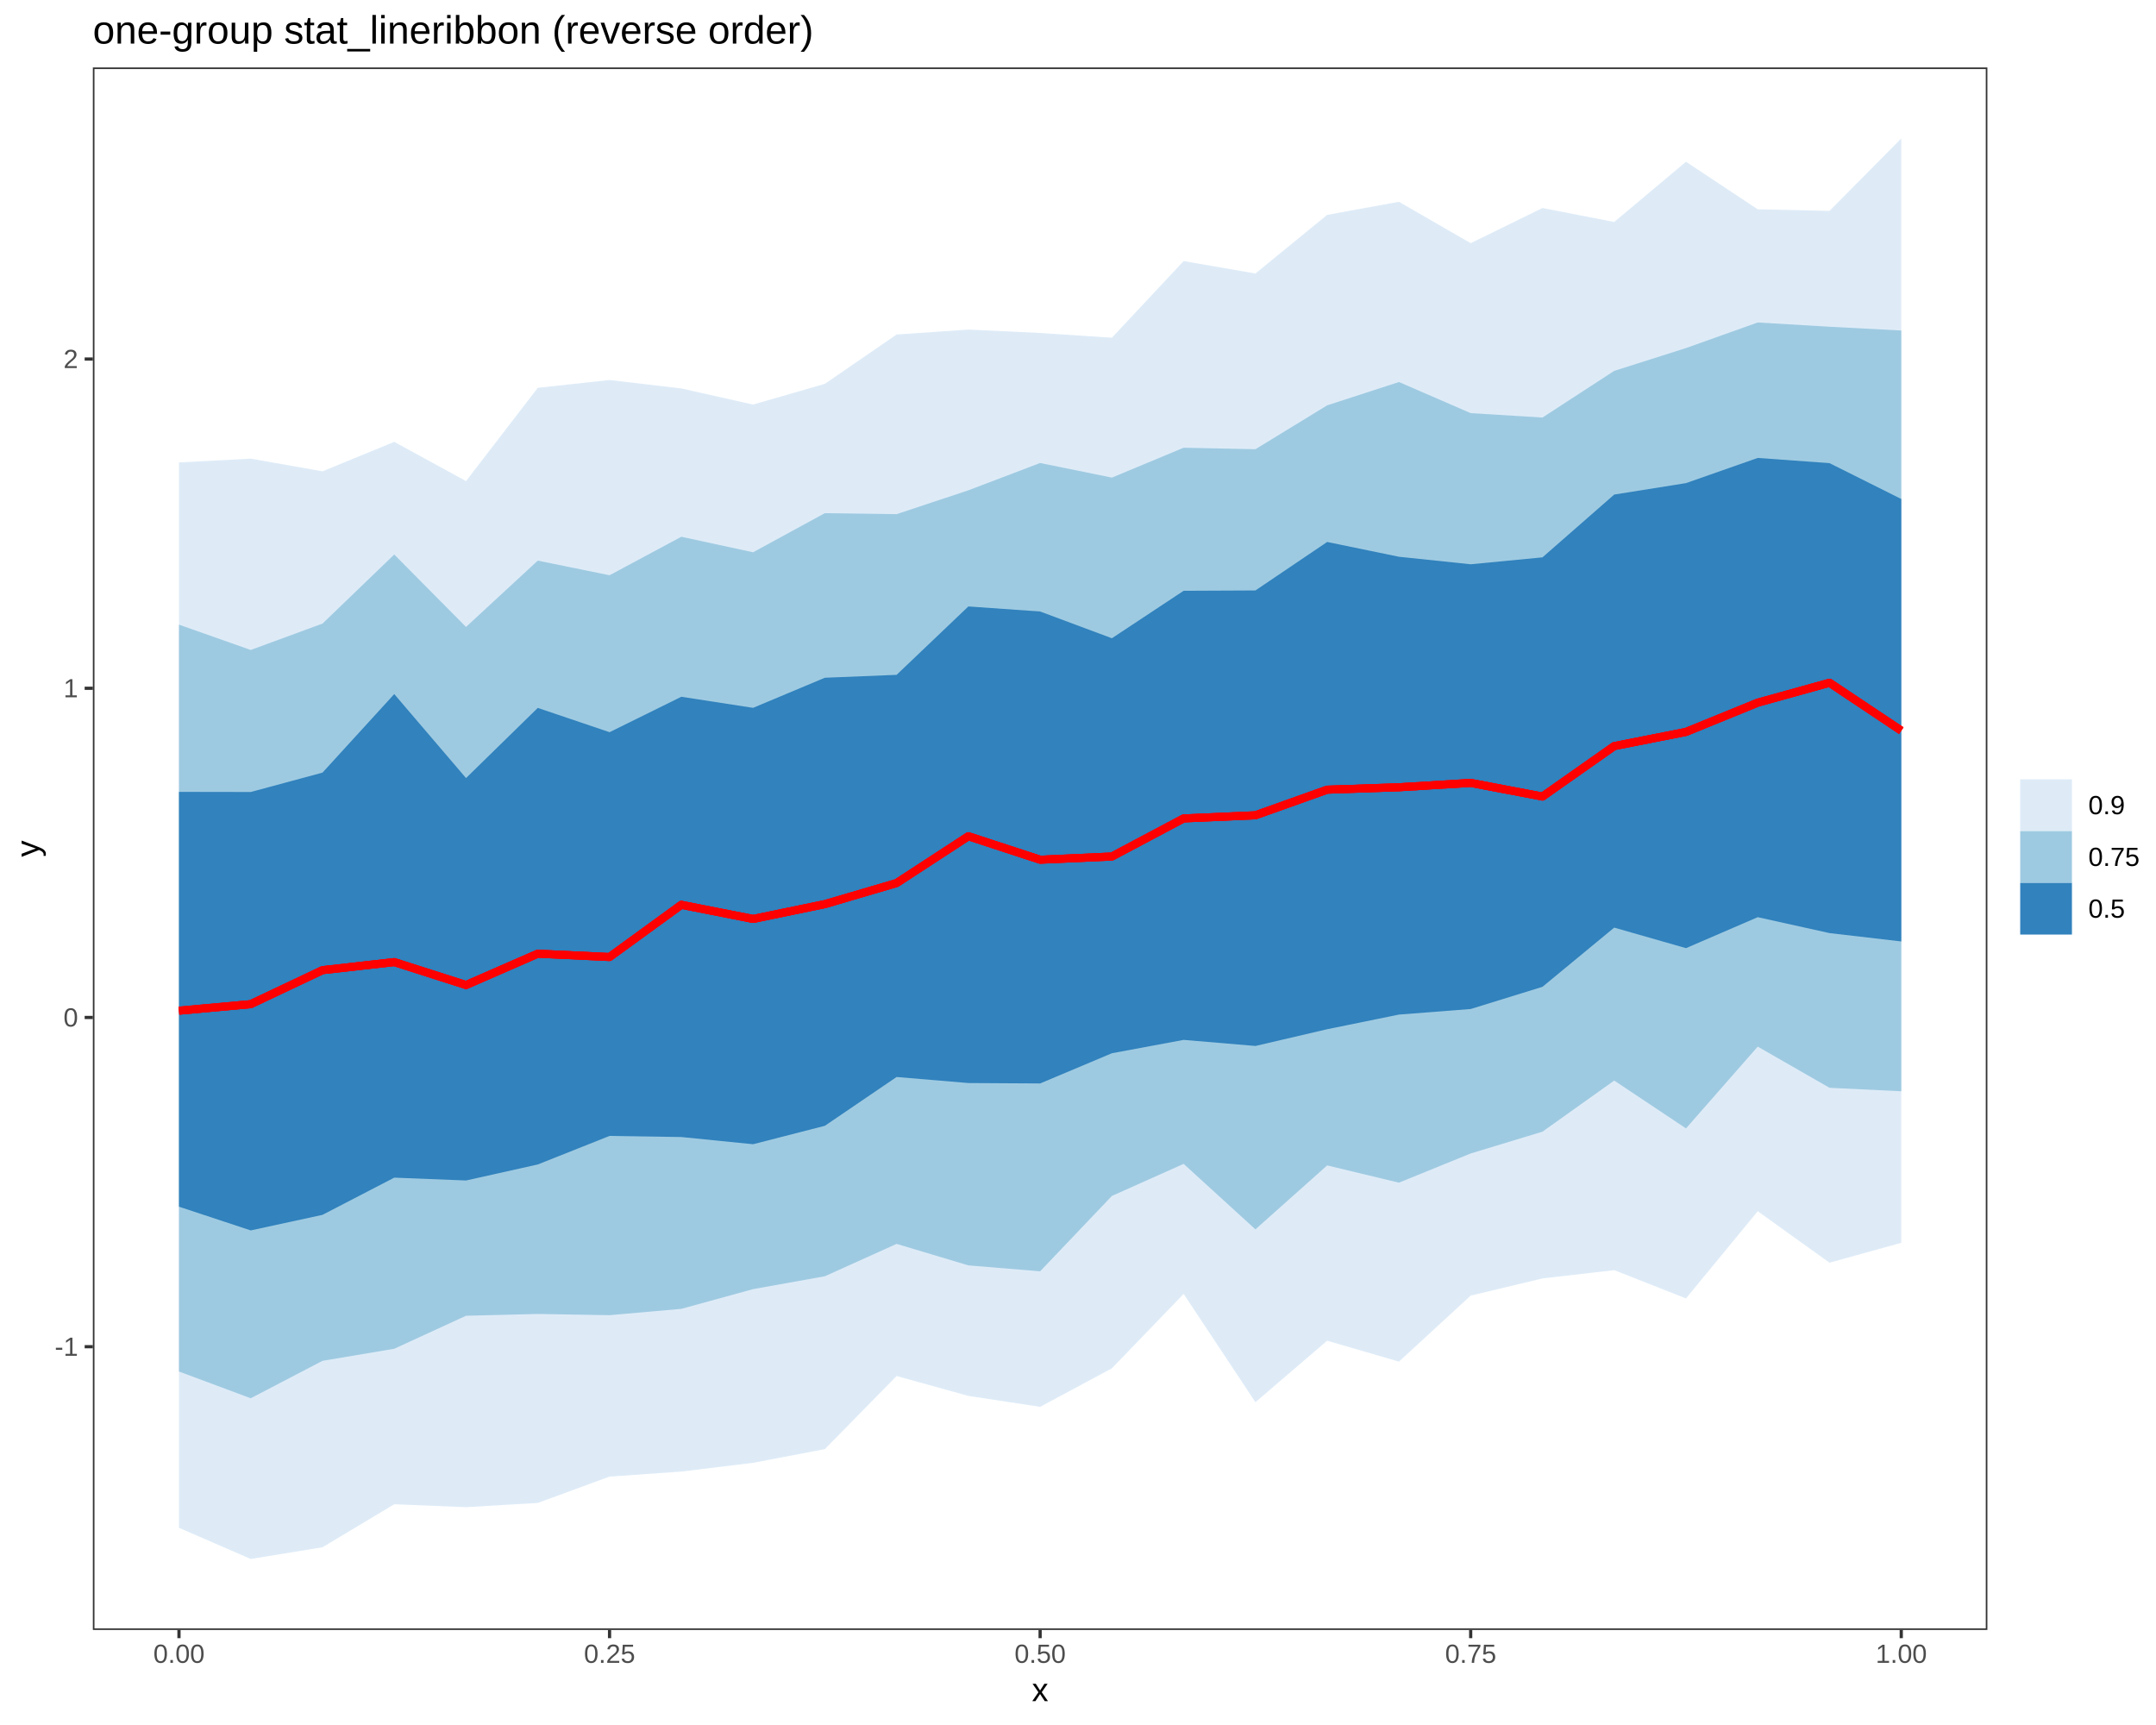
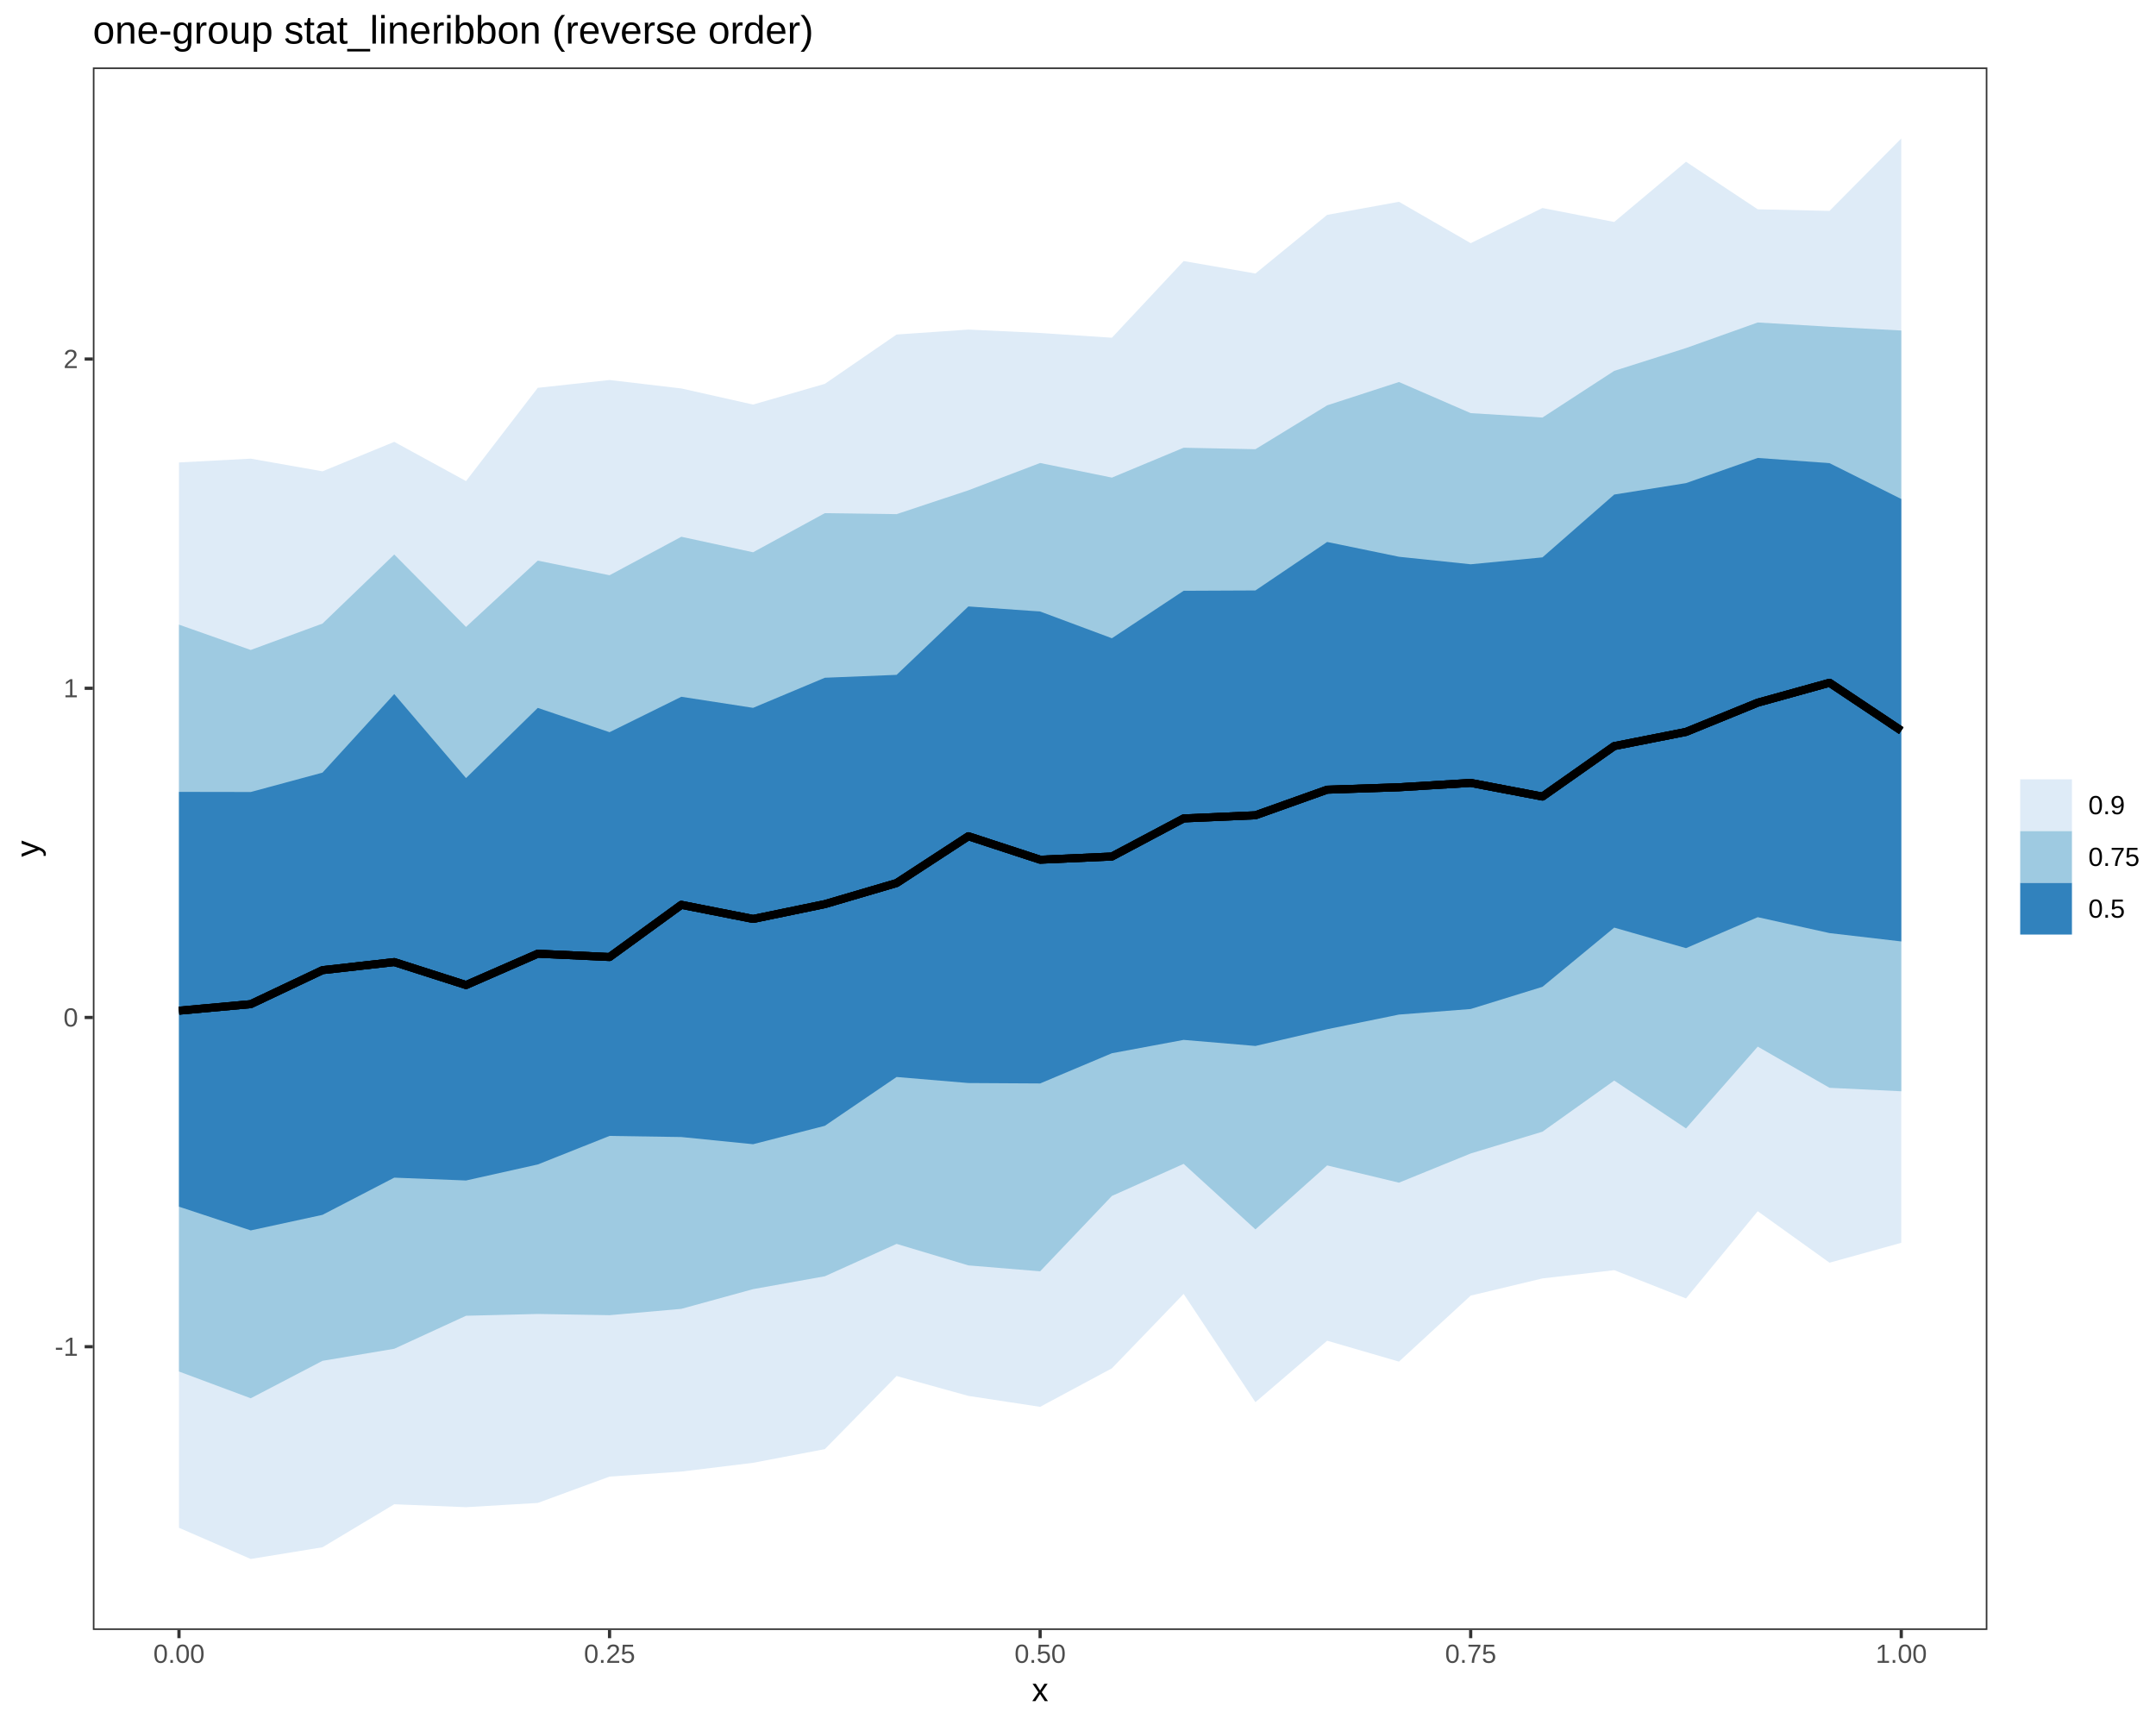
<svg xmlns="http://www.w3.org/2000/svg" viewBox="0 0 720.00 576.00">
  <defs>
    <style type="text/css">
    line, polyline, polygon, path, rect, circle {
      fill: none;
      stroke: #000000;
      stroke-linecap: round;
      stroke-linejoin: round;
      stroke-miterlimit: 10.00;
    }
  </style>
  </defs>
  <rect width="100%" height="100%" style="stroke: none; fill: #FFFFFF;" />
  <rect x="0.00" y="0.00" width="720.00" height="576.00" style="stroke-width: 1.07; stroke: #FFFFFF; fill: #FFFFFF;" />
  <defs>
    <clipPath id="cpMzEuMDF8NjYzLjY5fDU0NC4yN3wyMi41Mg==">
      <rect x="31.01" y="22.52" width="632.68" height="521.75" />
    </clipPath>
  </defs>
  <rect x="31.01" y="22.52" width="632.68" height="521.75" style="stroke-width: 1.07; stroke: none; fill: #FFFFFF;" clip-path="url(#cpMzEuMDF8NjYzLjY5fDU0NC4yN3wyMi41Mg==)" />
  <polygon points="59.77,154.42 83.73,153.15 107.70,157.38 131.66,147.54 155.63,160.64 179.59,129.50 203.56,126.89 227.53,129.71 251.49,135.09 275.46,128.17 299.42,111.70 323.39,110.05 347.35,111.18 371.32,112.77 395.28,87.17 419.25,91.33 443.21,71.75 467.18,67.38 491.14,81.20 515.11,69.46 539.07,74.12 563.04,54.01 587.00,69.89 610.97,70.42 634.93,46.24 634.93,414.99 610.97,421.63 587.00,404.45 563.04,433.56 539.07,424.12 515.11,426.88 491.14,432.62 467.18,454.66 443.21,447.68 419.25,468.21 395.28,432.05 371.32,456.90 347.35,469.76 323.39,466.11 299.42,459.47 275.46,483.88 251.49,488.45 227.53,491.38 203.56,493.05 179.59,501.85 155.63,503.27 131.66,502.29 107.70,516.65 83.73,520.56 59.77,510.15 " style="stroke-width: nan; stroke: none; fill: #DEEBF7;" clip-path="url(#cpMzEuMDF8NjYzLjY5fDU0NC4yN3wyMi41Mg==)" />
  <polygon points="59.77,208.58 83.73,217.03 107.70,208.22 131.66,185.16 155.63,209.34 179.59,187.20 203.56,192.08 227.53,179.23 251.49,184.41 275.46,171.35 299.42,171.68 323.39,163.72 347.35,154.60 371.32,159.48 395.28,149.50 419.25,150.00 443.21,135.35 467.18,127.56 491.14,137.95 515.11,139.42 539.07,123.84 563.04,116.22 587.00,107.68 610.97,109.10 634.93,110.36 634.93,364.39 610.97,363.23 587.00,349.48 563.04,376.79 539.07,360.82 515.11,377.88 491.14,385.16 467.18,394.91 443.21,389.15 419.25,410.50 395.28,388.63 371.32,399.34 347.35,424.51 323.39,422.53 299.42,415.35 275.46,426.16 251.49,430.46 227.53,437.04 203.56,439.16 179.59,438.75 155.63,439.35 131.66,450.37 107.70,454.40 83.73,466.90 59.77,457.97 " style="stroke-width: nan; stroke: none; fill: #9ECAE1;" clip-path="url(#cpMzEuMDF8NjYzLjY5fDU0NC4yN3wyMi41Mg==)" />
  <polygon points="59.77,264.42 83.73,264.46 107.70,257.99 131.66,231.76 155.63,259.81 179.59,236.38 203.56,244.49 227.53,232.66 251.49,236.36 275.46,226.31 299.42,225.34 323.39,202.50 347.35,204.19 371.32,213.12 395.28,197.27 419.25,197.16 443.21,180.97 467.18,185.91 491.14,188.42 515.11,186.11 539.07,165.14 563.04,161.32 587.00,152.91 610.97,154.65 634.93,166.62 634.93,314.36 610.97,311.57 587.00,306.26 563.04,316.60 539.07,309.74 515.11,329.51 491.14,336.92 467.18,338.78 443.21,343.67 419.25,349.26 395.28,347.23 371.32,351.69 347.35,361.78 323.39,361.64 299.42,359.62 275.46,375.92 251.49,382.07 227.53,379.67 203.56,379.30 179.59,388.83 155.63,394.18 131.66,393.23 107.70,405.65 83.73,410.85 59.77,402.93 " style="stroke-width: nan; stroke: none; fill: #3182BD;" clip-path="url(#cpMzEuMDF8NjYzLjY5fDU0NC4yN3wyMi41Mg==)" />
-   <polyline points="59.77,337.48 83.73,335.30 107.70,323.95 131.66,321.25 155.63,328.92 179.59,318.45 203.56,319.56 227.53,302.13 251.49,306.85 275.46,301.90 299.42,294.86 323.39,279.23 347.35,287.07 371.32,286.00 395.28,273.28 419.25,272.23 443.21,263.69 467.18,262.88 491.14,261.42 515.11,265.98 539.07,249.13 563.04,244.40 587.00,234.63 610.97,227.98 634.93,243.97 " style="stroke-width: 2.67; stroke: #FF0000; stroke-linecap: butt;" clip-path="url(#cpMzEuMDF8NjYzLjY5fDU0NC4yN3wyMi41Mg==)" />
-   <polyline points="59.77,337.48 83.73,335.30 107.70,323.95 131.66,321.25 155.63,328.92 179.59,318.45 203.56,319.56 227.53,302.13 251.49,306.85 275.46,301.90 299.42,294.86 323.39,279.23 347.35,287.07 371.32,286.00 395.28,273.28 419.25,272.23 443.21,263.69 467.18,262.88 491.14,261.42 515.11,265.98 539.07,249.13 563.04,244.40 587.00,234.63 610.97,227.98 634.93,243.97 " style="stroke-width: 2.67; stroke: #FF0000; stroke-linecap: butt;" clip-path="url(#cpMzEuMDF8NjYzLjY5fDU0NC4yN3wyMi41Mg==)" />
-   <polyline points="59.77,337.48 83.73,335.30 107.70,323.95 131.66,321.25 155.63,328.92 179.59,318.45 203.56,319.56 227.53,302.13 251.49,306.85 275.46,301.90 299.42,294.86 323.39,279.23 347.35,287.07 371.32,286.00 395.28,273.28 419.25,272.23 443.21,263.69 467.18,262.88 491.14,261.42 515.11,265.98 539.07,249.13 563.04,244.40 587.00,234.63 610.97,227.98 634.93,243.97 " style="stroke-width: 2.67; stroke: #FF0000; stroke-linecap: butt;" clip-path="url(#cpMzEuMDF8NjYzLjY5fDU0NC4yN3wyMi41Mg==)" />
+   <polyline points="59.77,337.48 83.73,335.30 107.70,323.95 131.66,321.25 155.63,328.92 179.59,318.45 203.56,319.56 227.53,302.13 251.49,306.85 275.46,301.90 299.42,294.86 323.39,279.23 347.35,287.07 371.32,286.00 395.28,273.28 419.25,272.23 443.21,263.69 467.18,262.88 491.14,261.42 515.11,265.98 539.07,249.13 563.04,244.40 587.00,234.63 610.97,227.98 634.93,243.97 " style="stroke-width: 2.67; stroke-linecap: butt;" clip-path="url(#cpMzEuMDF8NjYzLjY5fDU0NC4yN3wyMi41Mg==)" />
+   <polyline points="59.77,337.48 83.73,335.30 107.70,323.95 131.66,321.25 155.63,328.92 179.59,318.45 203.56,319.56 227.53,302.13 251.49,306.85 275.46,301.90 299.42,294.86 323.39,279.23 347.35,287.07 371.32,286.00 395.28,273.28 419.25,272.23 443.21,263.69 467.18,262.88 491.14,261.42 515.11,265.98 539.07,249.13 563.04,244.40 587.00,234.63 610.97,227.98 634.93,243.97 " style="stroke-width: 2.67; stroke-linecap: butt;" clip-path="url(#cpMzEuMDF8NjYzLjY5fDU0NC4yN3wyMi41Mg==)" />
+   <polyline points="59.77,337.48 83.73,335.30 107.70,323.95 131.66,321.25 155.63,328.92 179.59,318.45 203.56,319.56 227.53,302.13 251.49,306.85 275.46,301.90 299.42,294.86 323.39,279.23 347.35,287.07 371.32,286.00 395.28,273.28 419.25,272.23 443.21,263.69 467.18,262.88 491.14,261.42 515.11,265.98 539.07,249.13 563.04,244.40 587.00,234.63 610.97,227.98 634.93,243.97 " style="stroke-width: 2.67; stroke-linecap: butt;" clip-path="url(#cpMzEuMDF8NjYzLjY5fDU0NC4yN3wyMi41Mg==)" />
  <rect x="31.01" y="22.52" width="632.68" height="521.75" style="stroke-width: 1.07; stroke: #333333;" clip-path="url(#cpMzEuMDF8NjYzLjY5fDU0NC4yN3wyMi41Mg==)" />
  <defs>
    <clipPath id="cpMC4wMHw3MjAuMDB8NTc2LjAwfDAuMDA=">
      <rect x="0.00" y="0.00" width="720.00" height="576.00" />
    </clipPath>
  </defs>
  <g clip-path="url(#cpMC4wMHw3MjAuMDB8NTc2LjAwfDAuMDA=)">
    <text x="18.27" y="452.72" style="font-size: 8.80px; fill: #4D4D4D; font-family: Liberation Sans;" textLength="7.81px" lengthAdjust="spacingAndGlyphs">-1</text>
  </g>
  <g clip-path="url(#cpMC4wMHw3MjAuMDB8NTc2LjAwfDAuMDA=)">
    <text x="21.19" y="342.78" style="font-size: 8.80px; fill: #4D4D4D; font-family: Liberation Sans;" textLength="4.89px" lengthAdjust="spacingAndGlyphs">0</text>
  </g>
  <g clip-path="url(#cpMC4wMHw3MjAuMDB8NTc2LjAwfDAuMDA=)">
    <text x="21.19" y="232.84" style="font-size: 8.80px; fill: #4D4D4D; font-family: Liberation Sans;" textLength="4.89px" lengthAdjust="spacingAndGlyphs">1</text>
  </g>
  <g clip-path="url(#cpMC4wMHw3MjAuMDB8NTc2LjAwfDAuMDA=)">
    <text x="21.19" y="122.90" style="font-size: 8.80px; fill: #4D4D4D; font-family: Liberation Sans;" textLength="4.89px" lengthAdjust="spacingAndGlyphs">2</text>
  </g>
  <polyline points="28.27,449.69 31.01,449.69 " style="stroke-width: 1.07; stroke: #333333; stroke-linecap: butt;" clip-path="url(#cpMC4wMHw3MjAuMDB8NTc2LjAwfDAuMDA=)" />
  <polyline points="28.27,339.75 31.01,339.75 " style="stroke-width: 1.07; stroke: #333333; stroke-linecap: butt;" clip-path="url(#cpMC4wMHw3MjAuMDB8NTc2LjAwfDAuMDA=)" />
  <polyline points="28.27,229.82 31.01,229.82 " style="stroke-width: 1.07; stroke: #333333; stroke-linecap: butt;" clip-path="url(#cpMC4wMHw3MjAuMDB8NTc2LjAwfDAuMDA=)" />
  <polyline points="28.27,119.88 31.01,119.88 " style="stroke-width: 1.07; stroke: #333333; stroke-linecap: butt;" clip-path="url(#cpMC4wMHw3MjAuMDB8NTc2LjAwfDAuMDA=)" />
  <polyline points="59.77,547.01 59.77,544.27 " style="stroke-width: 1.07; stroke: #333333; stroke-linecap: butt;" clip-path="url(#cpMC4wMHw3MjAuMDB8NTc2LjAwfDAuMDA=)" />
  <polyline points="203.56,547.01 203.56,544.27 " style="stroke-width: 1.07; stroke: #333333; stroke-linecap: butt;" clip-path="url(#cpMC4wMHw3MjAuMDB8NTc2LjAwfDAuMDA=)" />
  <polyline points="347.35,547.01 347.35,544.27 " style="stroke-width: 1.07; stroke: #333333; stroke-linecap: butt;" clip-path="url(#cpMC4wMHw3MjAuMDB8NTc2LjAwfDAuMDA=)" />
  <polyline points="491.14,547.01 491.14,544.27 " style="stroke-width: 1.07; stroke: #333333; stroke-linecap: butt;" clip-path="url(#cpMC4wMHw3MjAuMDB8NTc2LjAwfDAuMDA=)" />
  <polyline points="634.93,547.01 634.93,544.27 " style="stroke-width: 1.07; stroke: #333333; stroke-linecap: butt;" clip-path="url(#cpMC4wMHw3MjAuMDB8NTc2LjAwfDAuMDA=)" />
  <g clip-path="url(#cpMC4wMHw3MjAuMDB8NTc2LjAwfDAuMDA=)">
    <text x="51.21" y="555.25" style="font-size: 8.80px; fill: #4D4D4D; font-family: Liberation Sans;" textLength="17.11px" lengthAdjust="spacingAndGlyphs">0.00</text>
  </g>
  <g clip-path="url(#cpMC4wMHw3MjAuMDB8NTc2LjAwfDAuMDA=)">
    <text x="195.01" y="555.25" style="font-size: 8.80px; fill: #4D4D4D; font-family: Liberation Sans;" textLength="17.11px" lengthAdjust="spacingAndGlyphs">0.25</text>
  </g>
  <g clip-path="url(#cpMC4wMHw3MjAuMDB8NTc2LjAwfDAuMDA=)">
    <text x="338.80" y="555.25" style="font-size: 8.80px; fill: #4D4D4D; font-family: Liberation Sans;" textLength="17.11px" lengthAdjust="spacingAndGlyphs">0.50</text>
  </g>
  <g clip-path="url(#cpMC4wMHw3MjAuMDB8NTc2LjAwfDAuMDA=)">
    <text x="482.59" y="555.25" style="font-size: 8.80px; fill: #4D4D4D; font-family: Liberation Sans;" textLength="17.11px" lengthAdjust="spacingAndGlyphs">0.75</text>
  </g>
  <g clip-path="url(#cpMC4wMHw3MjAuMDB8NTc2LjAwfDAuMDA=)">
    <text x="626.38" y="555.25" style="font-size: 8.80px; fill: #4D4D4D; font-family: Liberation Sans;" textLength="17.11px" lengthAdjust="spacingAndGlyphs">1.00</text>
  </g>
  <g clip-path="url(#cpMC4wMHw3MjAuMDB8NTc2LjAwfDAuMDA=)">
    <text x="344.60" y="568.04" style="font-size: 11.00px; font-family: Liberation Sans;" textLength="5.50px" lengthAdjust="spacingAndGlyphs">x</text>
  </g>
  <g clip-path="url(#cpMC4wMHw3MjAuMDB8NTc2LjAwfDAuMDA=)">
    <text transform="translate(13.04,286.15) rotate(-90)" style="font-size: 11.00px; font-family: Liberation Sans;" textLength="5.50px" lengthAdjust="spacingAndGlyphs">y</text>
  </g>
  <rect x="674.65" y="254.74" width="39.87" height="57.32" style="stroke-width: 1.07; stroke: none; fill: #FFFFFF;" clip-path="url(#cpMC4wMHw3MjAuMDB8NTc2LjAwfDAuMDA=)" />
  <rect x="674.65" y="260.22" width="17.28" height="17.28" style="stroke-width: 1.07; stroke: none; fill: #FFFFFF;" clip-path="url(#cpMC4wMHw3MjAuMDB8NTc2LjAwfDAuMDA=)" />
  <rect x="674.65" y="260.22" width="17.28" height="17.28" style="stroke-width: 0.75; stroke: none; fill: #DEEBF7;" clip-path="url(#cpMC4wMHw3MjAuMDB8NTc2LjAwfDAuMDA=)" />
  <rect x="674.65" y="277.50" width="17.28" height="17.28" style="stroke-width: 1.07; stroke: none; fill: #FFFFFF;" clip-path="url(#cpMC4wMHw3MjAuMDB8NTc2LjAwfDAuMDA=)" />
  <rect x="674.65" y="277.50" width="17.28" height="17.28" style="stroke-width: 0.75; stroke: none; fill: #9ECAE1;" clip-path="url(#cpMC4wMHw3MjAuMDB8NTc2LjAwfDAuMDA=)" />
  <rect x="674.65" y="294.78" width="17.28" height="17.28" style="stroke-width: 1.07; stroke: none; fill: #FFFFFF;" clip-path="url(#cpMC4wMHw3MjAuMDB8NTc2LjAwfDAuMDA=)" />
  <rect x="674.65" y="294.78" width="17.28" height="17.28" style="stroke-width: 0.75; stroke: none; fill: #3182BD;" clip-path="url(#cpMC4wMHw3MjAuMDB8NTc2LjAwfDAuMDA=)" />
  <g clip-path="url(#cpMC4wMHw3MjAuMDB8NTc2LjAwfDAuMDA=)">
    <text x="697.41" y="271.88" style="font-size: 8.80px; font-family: Liberation Sans;" textLength="12.22px" lengthAdjust="spacingAndGlyphs">0.9</text>
  </g>
  <g clip-path="url(#cpMC4wMHw3MjAuMDB8NTc2LjAwfDAuMDA=)">
    <text x="697.41" y="289.16" style="font-size: 8.80px; font-family: Liberation Sans;" textLength="17.11px" lengthAdjust="spacingAndGlyphs">0.75</text>
  </g>
  <g clip-path="url(#cpMC4wMHw3MjAuMDB8NTc2LjAwfDAuMDA=)">
    <text x="697.41" y="306.44" style="font-size: 8.80px; font-family: Liberation Sans;" textLength="12.22px" lengthAdjust="spacingAndGlyphs">0.5</text>
  </g>
  <g clip-path="url(#cpMC4wMHw3MjAuMDB8NTc2LjAwfDAuMDA=)">
    <text x="31.01" y="14.56" style="font-size: 13.20px; font-family: Liberation Sans;" textLength="240.28px" lengthAdjust="spacingAndGlyphs">one-group stat_lineribbon (reverse order)</text>
  </g>
</svg>
